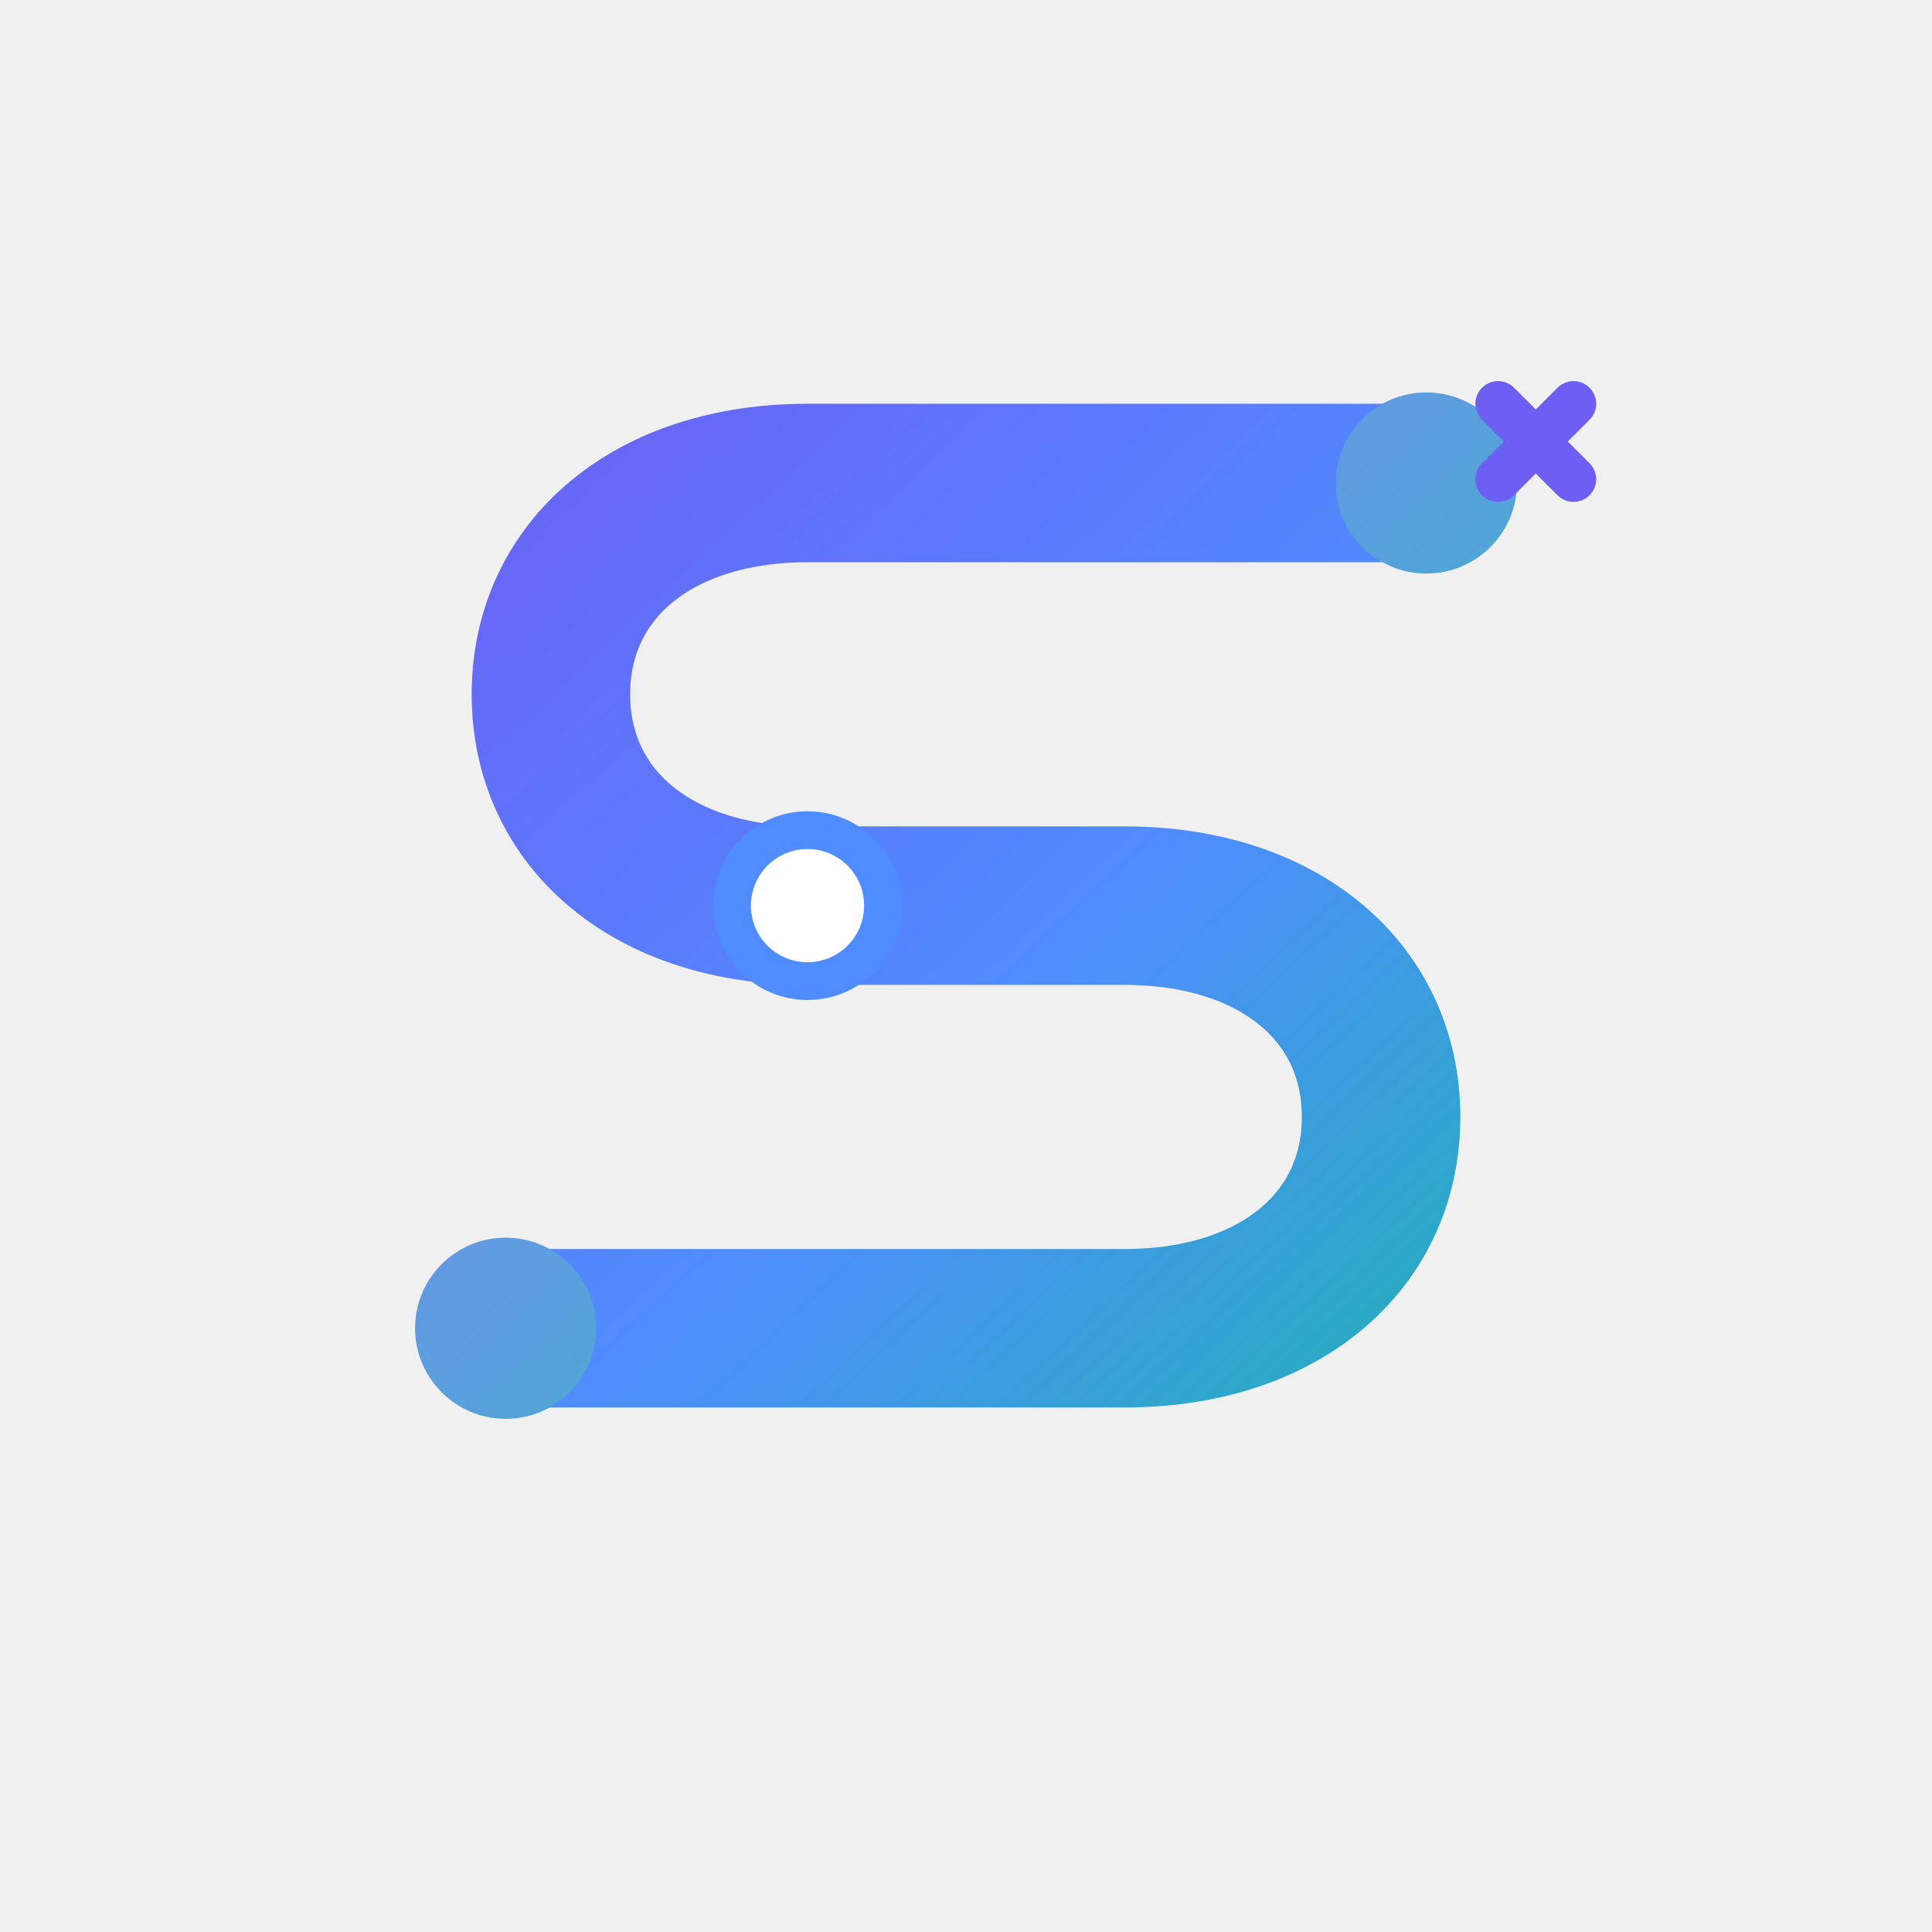
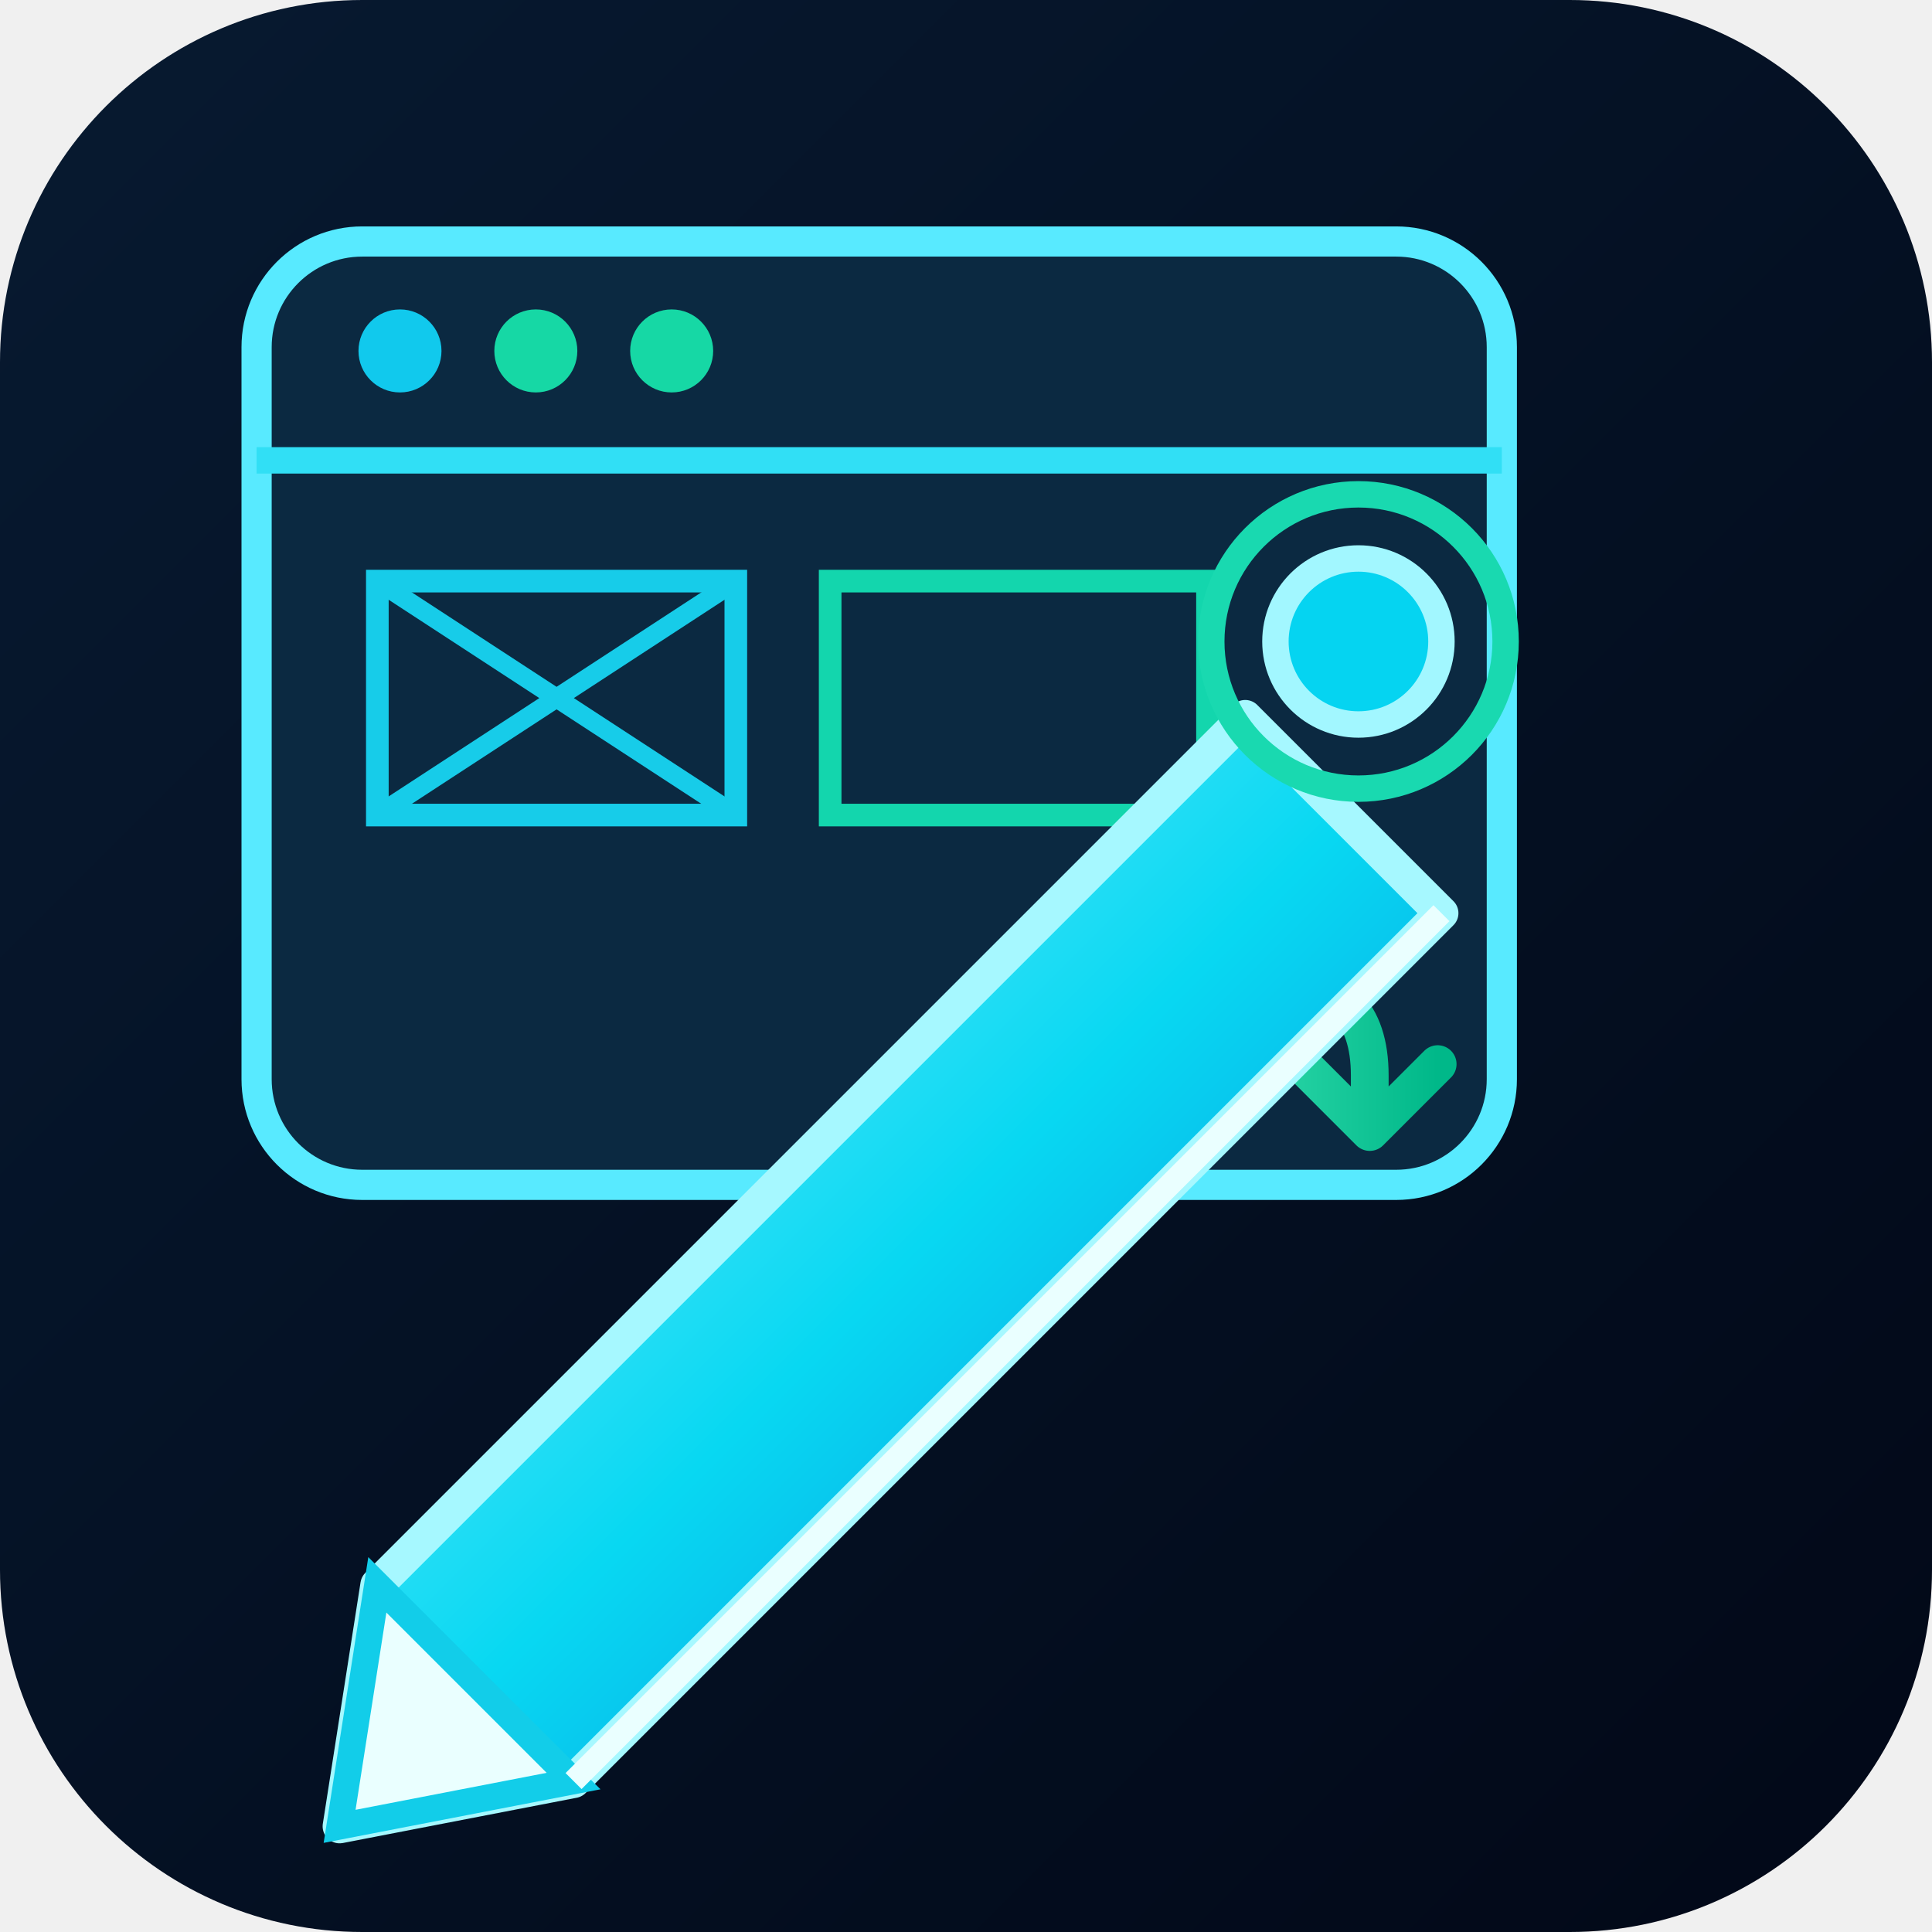
- <svg xmlns="http://www.w3.org/2000/svg" viewBox="0 0 512 512" role="img" aria-labelledby="title desc">
+ <svg xmlns="http://www.w3.org/2000/svg" viewBox="0 0 512 512">
  <defs>
-     <linearGradient id="stroke" x1="118" y1="104" x2="404" y2="408" gradientUnits="userSpaceOnUse">
-       <stop stop-color="#6D5EF4" />
-       <stop offset="0.52" stop-color="#4F8CFF" />
-       <stop offset="1" stop-color="#18B8A7" />
+     <linearGradient id="b" x2="1" y2="1">
+       <stop stop-color="#071a31" />
+       <stop offset="1" stop-color="#020817" />
    </linearGradient>
-     <linearGradient id="node" x1="126" y1="116" x2="394" y2="394" gradientUnits="userSpaceOnUse">
-       <stop stop-color="#8B7CFF" />
-       <stop offset="1" stop-color="#20C8B5" />
+     <linearGradient id="c" x1="0" y1="0" x2="1" y2="1">
+       <stop stop-color="#9af5ff" />
+       <stop offset=".5" stop-color="#08d8f2" />
+       <stop offset="1" stop-color="#0874d7" />
+     </linearGradient>
+     <linearGradient id="g">
+       <stop stop-color="#63ffd0" />
+       <stop offset="1" stop-color="#00b889" />
    </linearGradient>
  </defs>
-   <path d="M378 128H214C173 128 146 151 146 184C146 217 173 240 214 240H298C339 240 366 263 366 296C366 329 339 352 298 352H134" fill="none" stroke="url(#stroke)" stroke-width="42" stroke-linecap="round" stroke-linejoin="round" />
-   <circle cx="378" cy="128" r="24" fill="url(#node)" />
-   <circle cx="214" cy="240" r="20" fill="#ffffff" stroke="#4F8CFF" stroke-width="10" />
-   <circle cx="134" cy="352" r="24" fill="url(#node)" />
-   <path d="M397 107l20 20" stroke="#6D5EF4" stroke-width="12" stroke-linecap="round" />
-   <path d="M417 107l-20 20" stroke="#6D5EF4" stroke-width="12" stroke-linecap="round" />
+   <rect width="512" height="512" rx="96" fill="url(#b)" />
+   <rect x="68" y="64" width="330" height="250" rx="28" fill="#0b2941" stroke="#58eaff" stroke-width="8" />
+   <path d="M68 122h330" stroke="#31dff5" stroke-width="7" />
+   <circle cx="106" cy="93" r="11" fill="#11c9ed" />
+   <circle cx="142" cy="93" r="11" fill="#16d8a5" />
+   <circle cx="178" cy="93" r="11" fill="#16d8a5" />
+   <rect x="100" y="154" width="95" height="62" fill="none" stroke="#17cce9" stroke-width="6" />
+   <path d="m100 154 95 62m0-62-95 62" stroke="#17cce9" stroke-width="5" />
+   <rect x="220" y="154" width="100" height="62" fill="none" stroke="#13d6ad" stroke-width="6" />
+   <path d="M270 260h68q25 0 25 25v15m0 0-18-18m18 18 18-18" fill="none" stroke="url(#g)" stroke-width="10" stroke-linecap="round" stroke-linejoin="round" />
+   <path d="M100 420 330 190l52 52-230 230-62 12z" fill="url(#c)" stroke="#a6f8ff" stroke-width="9" stroke-linejoin="round" />
+   <path d="m100 420 52 52-62 12z" fill="#eaffff" stroke="#12cde9" stroke-width="7" />
+   <path d="m152 472 230-230" stroke="#eaffff" stroke-width="6" />
+   <circle cx="360" cy="170" r="22" fill="#05d4f1" stroke="#a2f7ff" stroke-width="7" />
+   <circle cx="360" cy="170" r="39" fill="none" stroke="#19d9b0" stroke-width="7" />
</svg>
